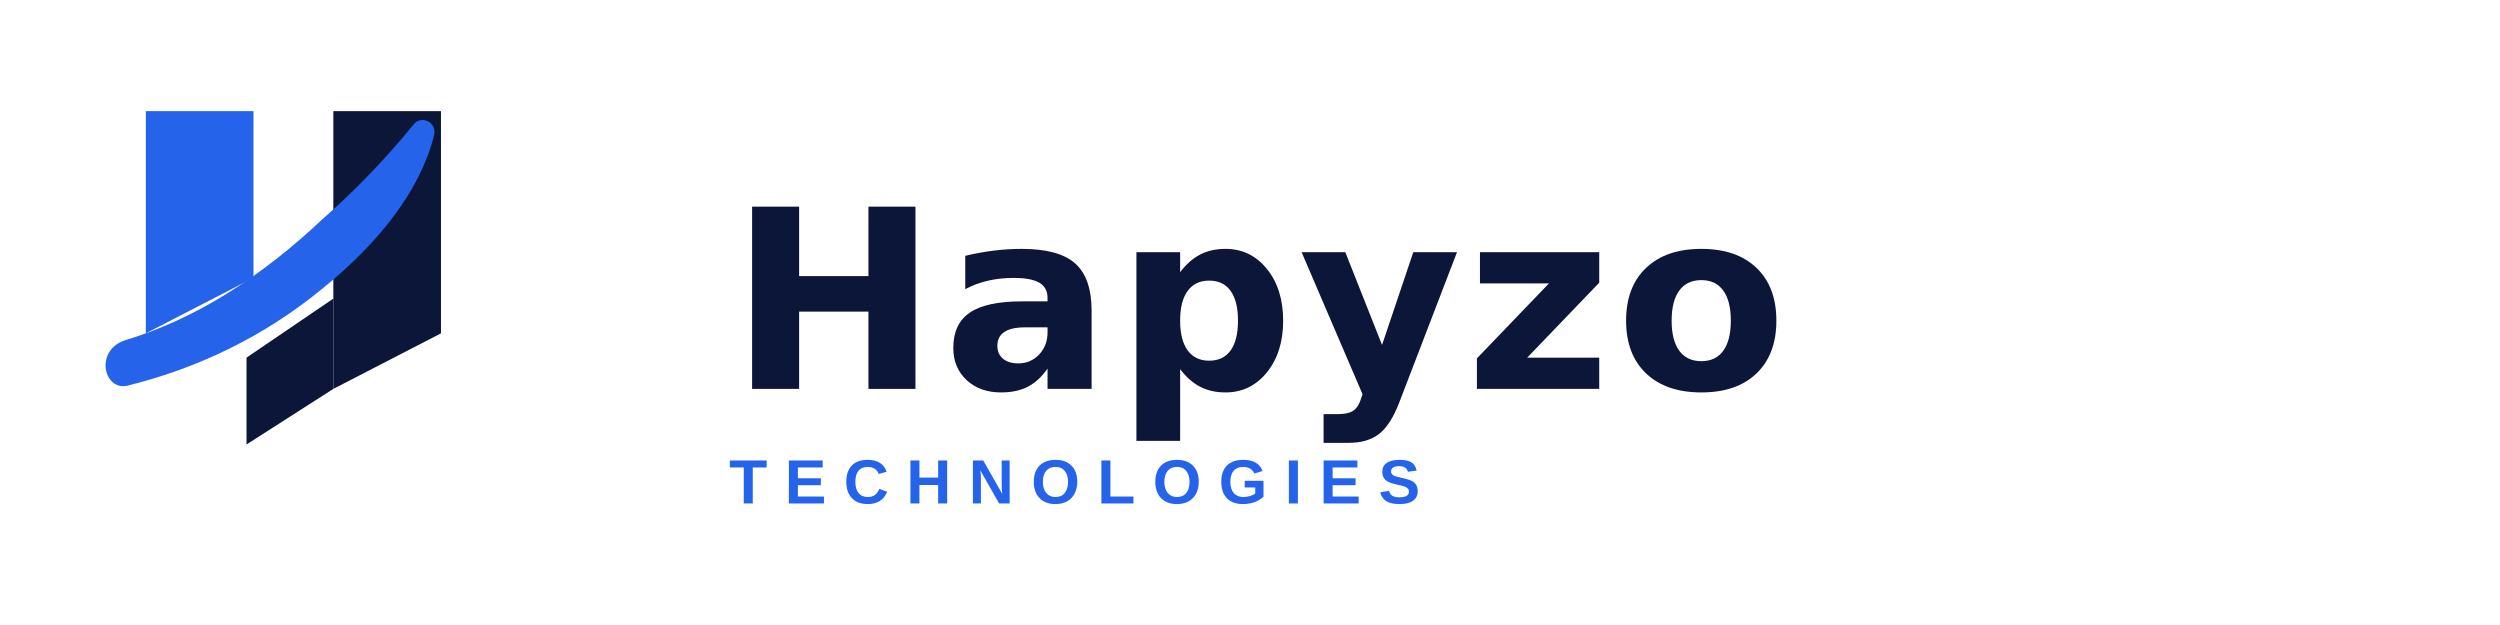
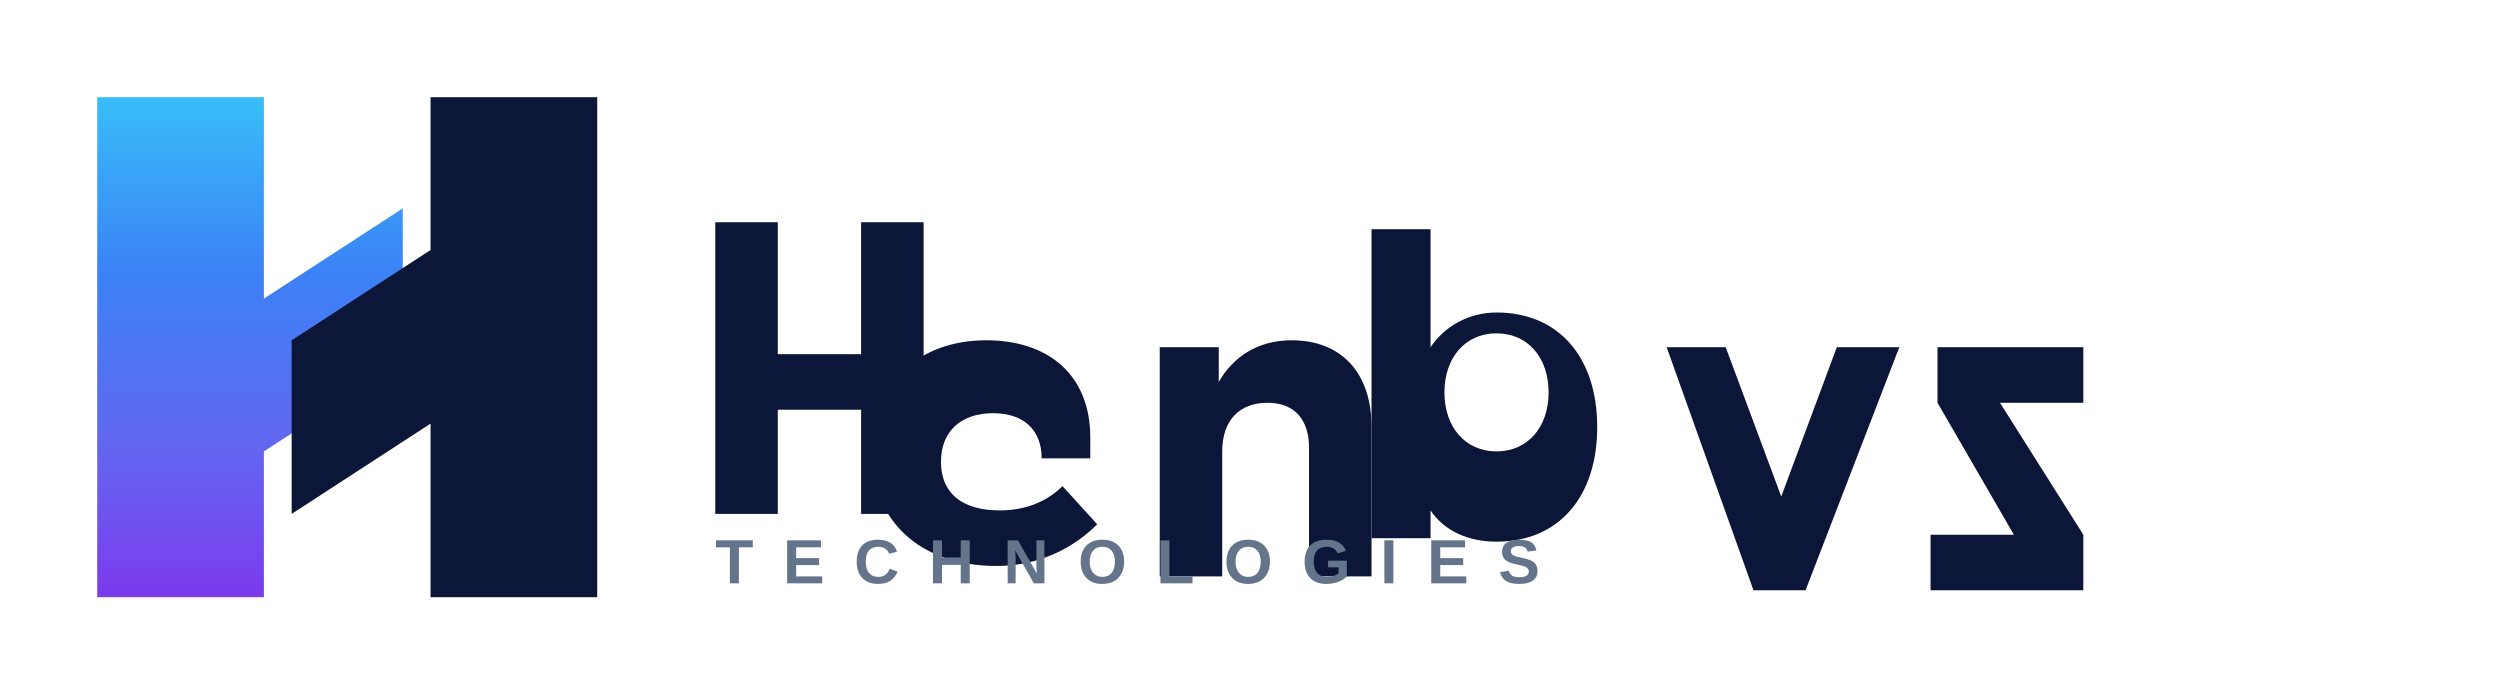
- <svg xmlns="http://www.w3.org/2000/svg" viewBox="0 0 720 180" role="img" aria-labelledby="title desc">
-   <g transform="translate(24 24)">
-     <path fill="#2563EB" d="M18 8h31v48L18 72V8z" />
-     <path fill="#0B1638" d="M72 8h31v64L72 88V8z" />
-     <path fill="#2563EB" d="M12 74c20-6 39-18 57-35 8-7 17-16 26-27 2-3 7-1 6 3-4 16-16 31-32 44-17 14-36 23-56 28-7 2-10-10-1-13z" />
-     <path fill="#0B1638" d="M47 79l25-17v26L47 104V79z" />
+ <svg xmlns="http://www.w3.org/2000/svg" viewBox="0 0 720 200" fill="none" role="img" aria-labelledby="title desc">
+   <defs>
+     <linearGradient id="hLeft" x1="52" y1="28" x2="52" y2="172" gradientUnits="userSpaceOnUse">
+       <stop stop-color="#38BDF8" />
+       <stop offset="0.35" stop-color="#3B82F6" />
+       <stop offset="0.7" stop-color="#6366F1" />
+       <stop offset="1" stop-color="#7C3AED" />
+     </linearGradient>
+   </defs>
+   <g>
+     <path fill="url(#hLeft)" d="M28 28h48v58L116 60v44L76 130v42H28V28Z" />
+     <path fill="#0B1638" d="M124 28h48v144h-48v-50l-40 26V98l40-26V28Z" />
  </g>
-   <g>
-     <path d="M216.609 59.512H230.145V79.516H250.113V59.512H263.648V112.0H250.113V89.746H230.145V112.0H216.609Z" fill="#0B1638" />
-     <path d="M295.153 94.281Q291.216 94.281 289.229 95.617Q287.243 96.953 287.243 99.555Q287.243 101.945 288.843 103.299Q290.442 104.652 293.29 104.652Q296.841 104.652 299.266 102.104Q301.692 99.555 301.692 95.723V94.281ZM314.384 89.535V112.0H301.692V106.164Q299.161 109.75 295.997 111.385Q292.833 113.02 288.298 113.02Q282.18 113.02 278.366 109.451Q274.552 105.883 274.552 100.188Q274.552 93.262 279.315 90.027Q284.079 86.793 294.274 86.793H301.692V85.809Q301.692 82.82 299.337 81.432Q296.981 80.043 291.989 80.043Q287.946 80.043 284.466 80.852Q280.985 81.66 277.997 83.277V73.68Q282.04 72.695 286.118 72.186Q290.196 71.676 294.274 71.676Q304.927 71.676 309.655 75.877Q314.384 80.078 314.384 89.535Z" fill="#0B1638" />
-     <path d="M339.877 106.305V126.977H327.291V72.625H339.877V78.391Q342.478 74.945 345.642 73.311Q348.806 71.676 352.92 71.676Q360.197 71.676 364.873 77.459Q369.548 83.242 369.548 92.348Q369.548 101.453 364.873 107.236Q360.197 113.02 352.92 113.02Q348.806 113.02 345.642 111.385Q342.478 109.75 339.877 106.305ZM348.244 80.816Q344.201 80.816 342.039 83.787Q339.877 86.758 339.877 92.348Q339.877 97.938 342.039 100.908Q344.201 103.879 348.244 103.879Q352.287 103.879 354.414 100.926Q356.541 97.973 356.541 92.348Q356.541 86.723 354.414 83.77Q352.287 80.816 348.244 80.816Z" fill="#0B1638" />
-     <path d="M374.862 72.625H387.448L398.03 99.344L407.03 72.625H419.616L403.057 115.727Q400.561 122.301 397.239 124.92Q393.916 127.539 388.467 127.539H381.19V119.277H385.127Q388.327 119.277 389.786 118.258Q391.245 117.238 392.053 114.602L392.405 113.512Z" fill="#0B1638" />
-     <path d="M426.23 72.625H460.577V81.414L439.835 103.0H460.577V112.0H425.351V103.211L446.093 81.625H426.23Z" fill="#0B1638" />
-     <path d="M490.008 80.676Q485.824 80.676 483.627 83.682Q481.43 86.688 481.43 92.348Q481.43 98.008 483.627 101.014Q485.824 104.02 490.008 104.02Q494.121 104.02 496.301 101.014Q498.48 98.008 498.48 92.348Q498.48 86.688 496.301 83.682Q494.121 80.676 490.008 80.676ZM490.008 71.676Q500.168 71.676 505.881 77.16Q511.594 82.645 511.594 92.348Q511.594 102.051 505.881 107.535Q500.168 113.02 490.008 113.02Q479.812 113.02 474.064 107.535Q468.316 102.051 468.316 92.348Q468.316 82.645 474.064 77.16Q479.812 71.676 490.008 71.676Z" fill="#0B1638" />
+   <g fill="#0B1638" transform="translate(206 46)">
+     <path d="M0 18h18v38H42V18h18v84H42V72H18v30H0V18Z" />
+     <path d="M78 52c18 0 30 10 30 28v6H94c0-8-5-13-14-13s-15 5-15 14 6 14 17 14c8 0 14-3 18-7l10 11c-7 7-17 12-29 12-22 0-36-13-36-33s14-32 33-32Z" />
+     <path d="M128 54h17v10c4-7 11-12 21-12 14 0 23 9 23 25v43h-18V83c0-8-4-13-12-13s-13 5-13 14v36h-18V54Z" />
+     <path d="M206 20v34c4-6 11-10 19-10 18 0 29 13 29 33s-11 33-29 33c-8 0-15-3-19-9v8h-17V20h17Zm19 30c-9 0-15 7-15 17s6 17 15 17 15-7 15-17-6-17-15-17Z" />
+     <path d="M274 54h17l16 43 16-43h18l-27 70h-15L274 54Z" />
+     <path d="M352 54h42v16h-24l24 38v16h-44V108h24L352 70V54Z" />
  </g>
-   <text x="210" y="145" font-family="Arial, Helvetica, sans-serif" font-size="18" font-weight="600" letter-spacing="5" fill="#2563EB">TECHNOLOGIES</text>
+   <text x="206" y="168" font-family="Arial, Helvetica, sans-serif" font-size="18" font-weight="600" letter-spacing="8.5" fill="#64748B">TECHNOLOGIES</text>
</svg>
